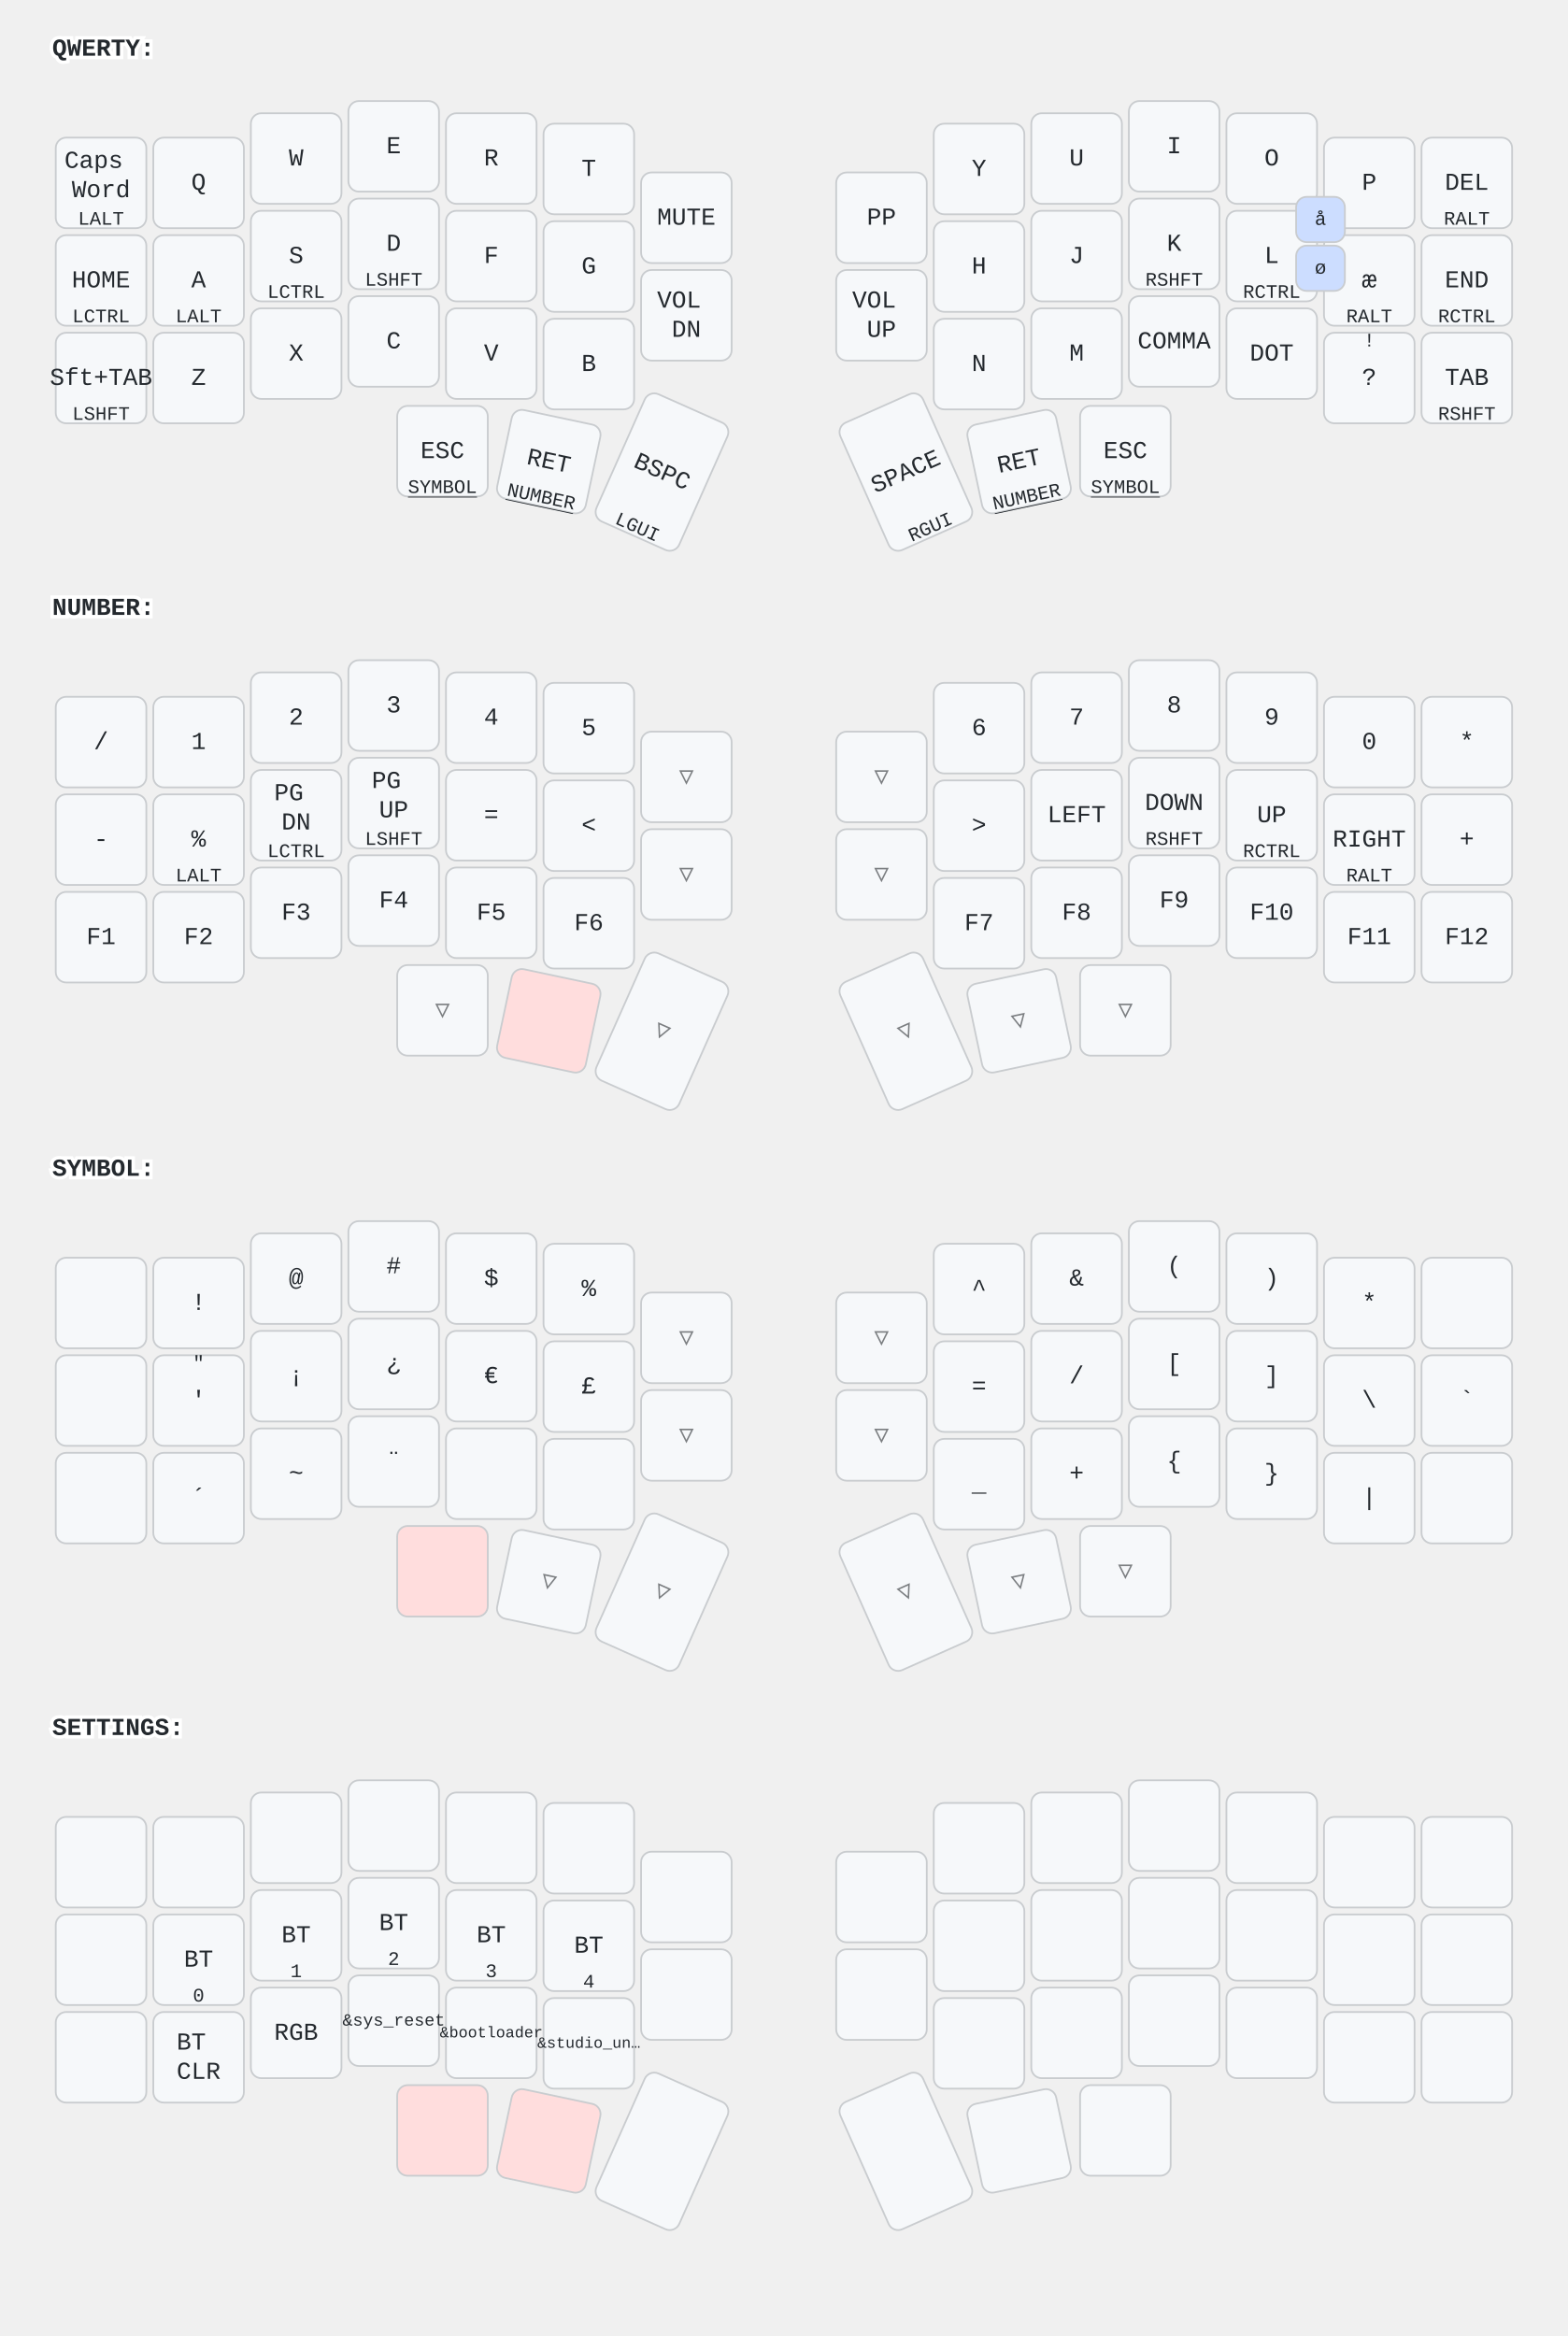
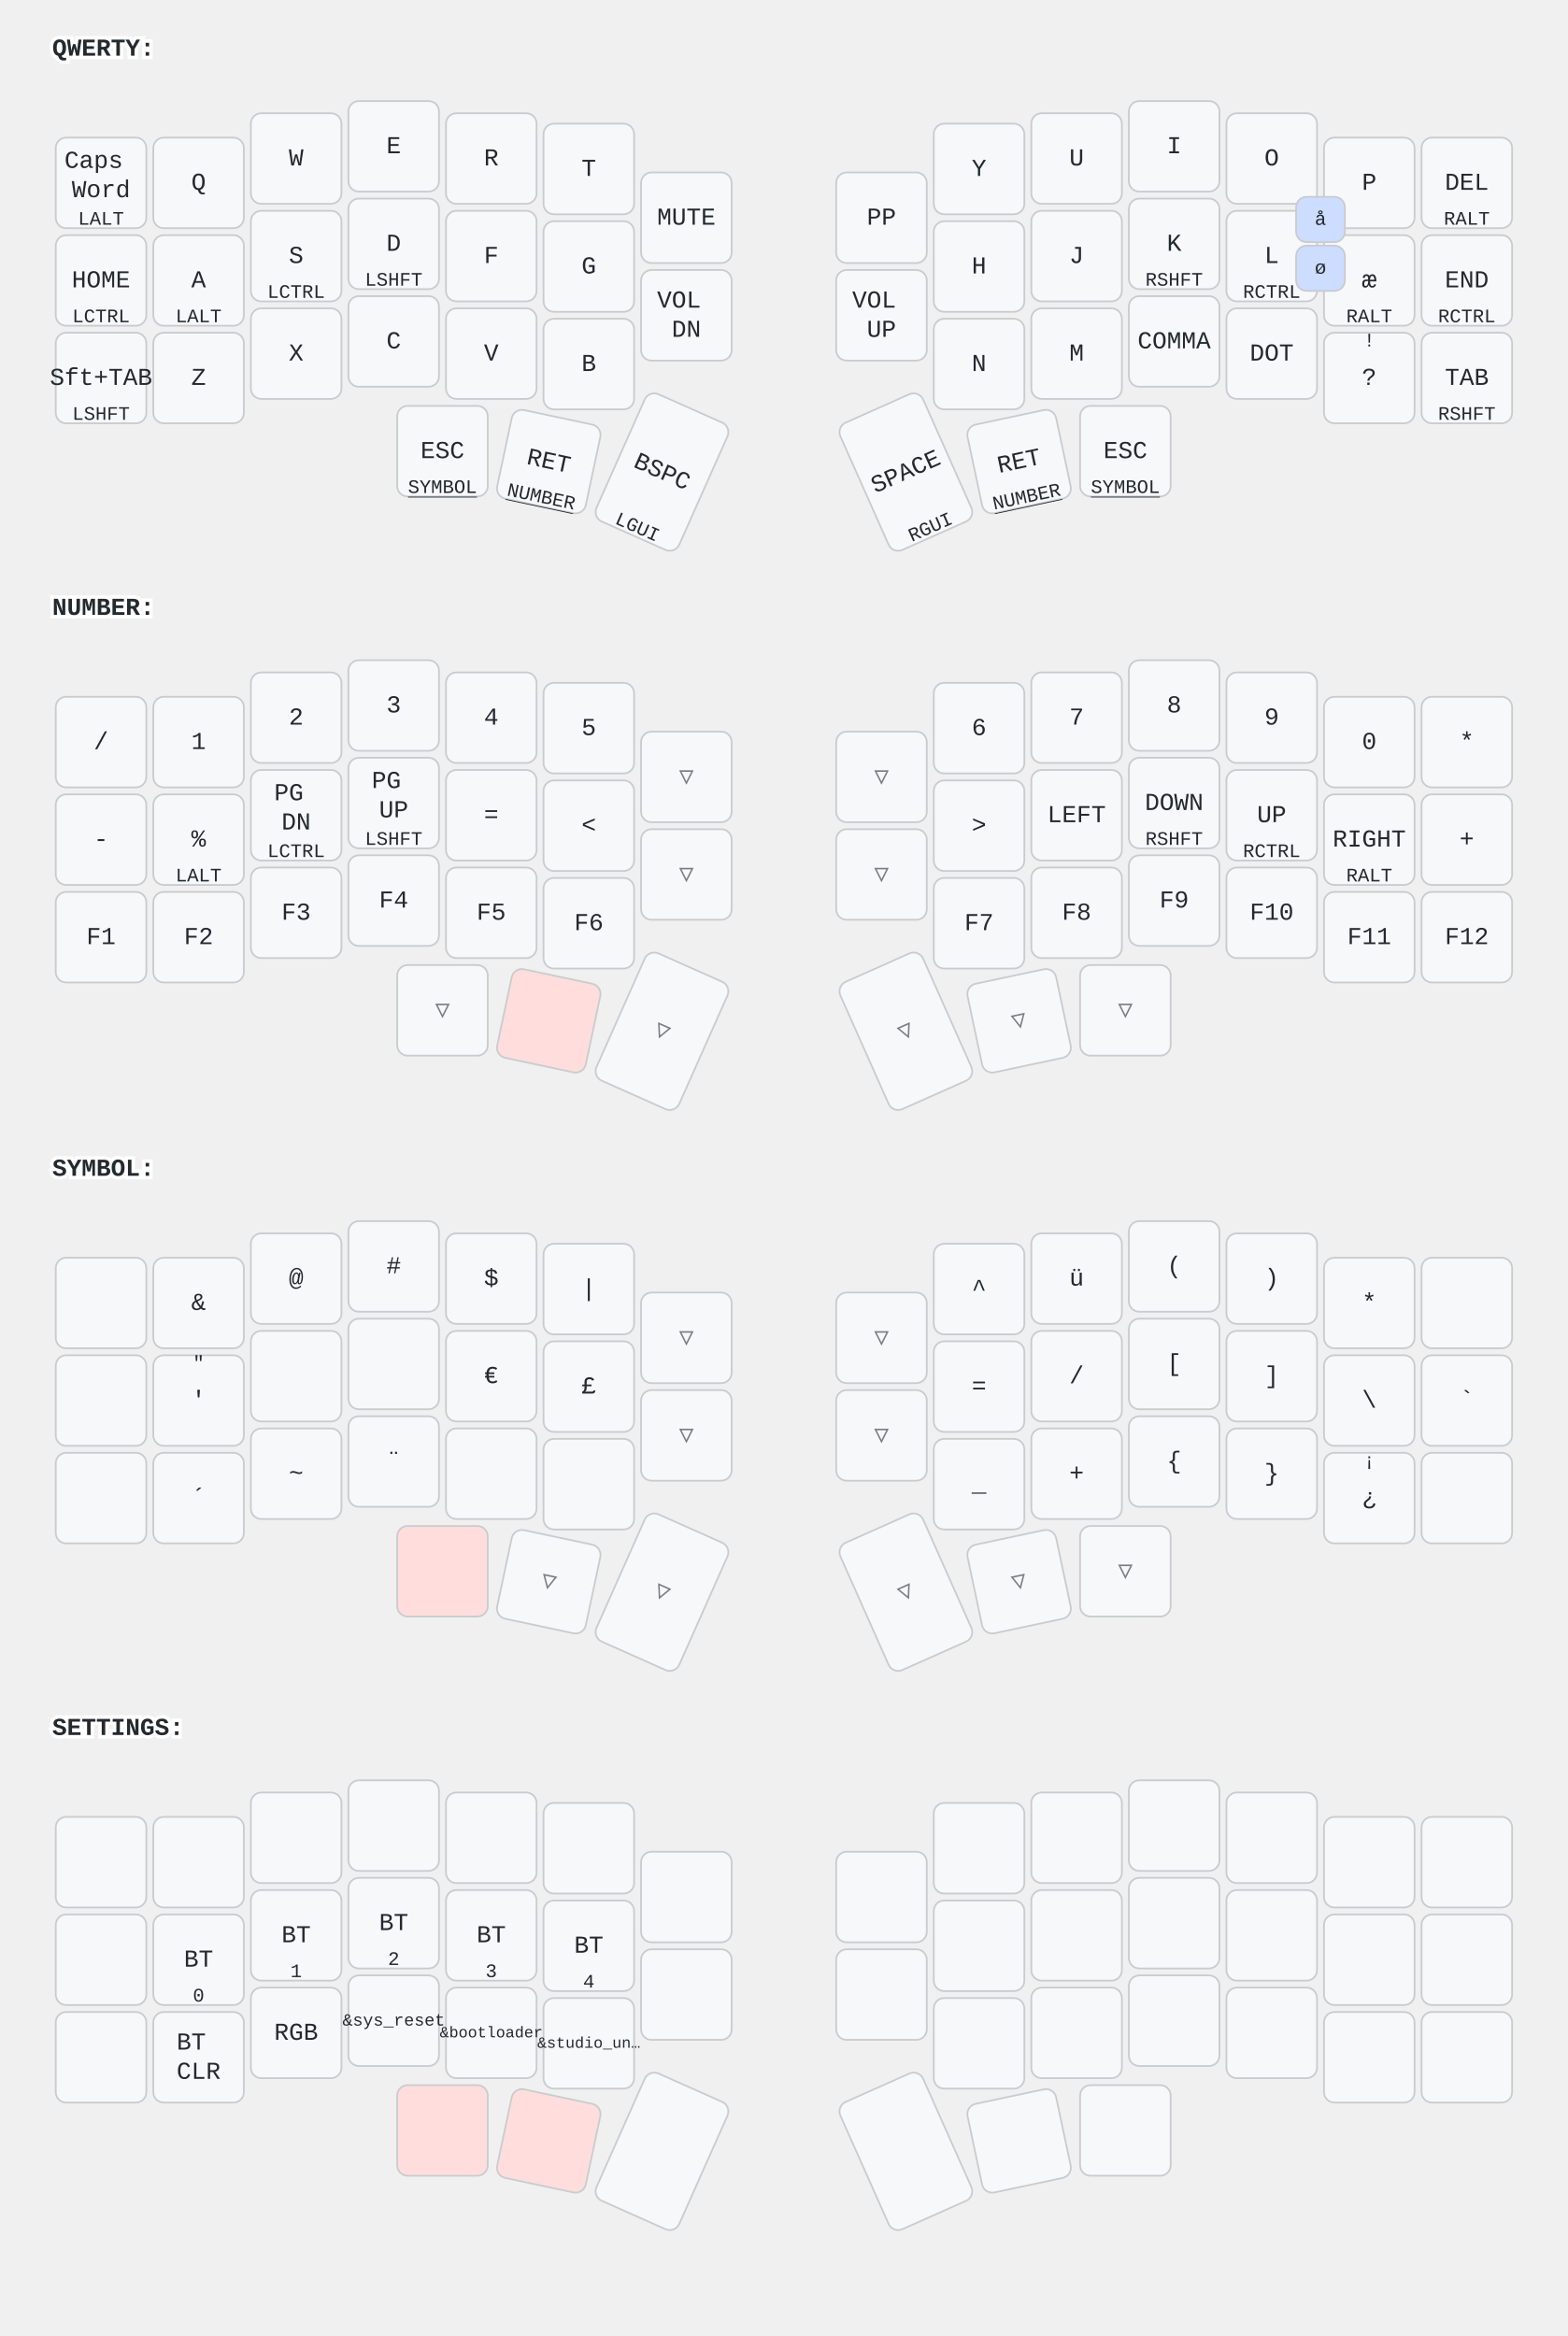
<svg xmlns="http://www.w3.org/2000/svg" width="900" height="1341" viewBox="0 0 900 1341" class="keymap">
  <style>/* inherit to force styles through use tags */
svg path {
    fill: inherit;
}

/* font and background color specifications */
svg.keymap {
    font-family: SFMono-Regular,Consolas,Liberation Mono,Menlo,monospace;
    font-size: 14px;
    font-kerning: normal;
    text-rendering: optimizeLegibility;
    fill: #24292e;
}

/* default key styling */
rect.key {
    fill: #f6f8fa;
}

rect.key, rect.combo {
    stroke: #c9cccf;
    stroke-width: 1;
}

/* default key side styling, only used is draw_key_sides is set */
rect.side {
    filter: brightness(90%);
}

/* color accent for combo boxes */
rect.combo, rect.combo-separate {
    fill: #cdf;
}

/* color accent for held keys */
rect.held, rect.combo.held {
    fill: #fdd;
}

/* color accent for ghost (optional) keys */
rect.ghost, rect.combo.ghost {
    stroke-dasharray: 4, 4;
    stroke-width: 2;
}

text {
    text-anchor: middle;
    dominant-baseline: middle;
}

/* styling for layer labels */
text.label {
    font-weight: bold;
    text-anchor: start;
    stroke: white;
    stroke-width: 4;
    paint-order: stroke;
}

/* styling for optional footer */
text.footer {
    text-anchor: end;
    dominant-baseline: auto;
    stroke: white;
    stroke-width: 4;
    paint-order: stroke;
}

/* styling for combo tap, and key non-tap label text */
text.combo, text.hold, text.shifted, text.left, text.right, text.tl, text.tr, text.bl, text.br {
    font-size: 11px;
}

text.hold, text.bl, text.br {
    text-anchor: middle;
    dominant-baseline: auto;
}

text.shifted, text.tl, text.tr {
    text-anchor: middle;
    dominant-baseline: hanging;
}

text.left, text.tl, text.bl {
    text-anchor: start;
}

text.right, text.tr, text.br {
    text-anchor: end;
}

text.layer-activator {
    text-decoration: underline;
}

/* styling for hold/shifted label text in combo box */
text.combo.hold, text.combo.shifted, text.combo.left, text.combo.right {
    font-size: 8px;
}

/* lighter symbol for transparent keys */
text.trans {
    fill: #7b7e81;
}

/* styling for combo dendrons */
path.combo {
    stroke-width: 1;
    stroke: gray;
    fill: none;
}

/* Start Tabler Icons Cleanup */
/* cannot use height/width with glyphs */
.icon-tabler &gt; path {
    fill: inherit;
    stroke: inherit;
    stroke-width: 2;
}
/* hide tabler's default box */
.icon-tabler &gt; path[stroke="none"][fill="none"] {
    visibility: hidden;
}
/* End Tabler Icons Cleanup */
</style>
  <g transform="translate(30, 0)" class="layer-QWERTY">
    <text x="0" y="28" class="label" id="QWERTY">QWERTY:</text>
    <g transform="translate(0, 56)">
      <g transform="translate(28, 49)" class="key keypos-0">
        <rect rx="6" ry="6" x="-26" y="-26" width="52" height="52" class="key" />
        <text x="0" y="0" class="key tap">
          <tspan x="0" dy="-0.9em">Caps</tspan>
          <tspan x="0" dy="1.2em">Word</tspan>
        </text>
        <text x="0" y="24" class="key hold">LALT</text>
      </g>
      <g transform="translate(84, 49)" class="key keypos-1">
        <rect rx="6" ry="6" x="-26" y="-26" width="52" height="52" class="key" />
        <text x="0" y="0" class="key tap">Q</text>
      </g>
      <g transform="translate(140, 35)" class="key keypos-2">
        <rect rx="6" ry="6" x="-26" y="-26" width="52" height="52" class="key" />
        <text x="0" y="0" class="key tap">W</text>
      </g>
      <g transform="translate(196, 28)" class="key keypos-3">
        <rect rx="6" ry="6" x="-26" y="-26" width="52" height="52" class="key" />
        <text x="0" y="0" class="key tap">E</text>
      </g>
      <g transform="translate(252, 35)" class="key keypos-4">
        <rect rx="6" ry="6" x="-26" y="-26" width="52" height="52" class="key" />
        <text x="0" y="0" class="key tap">R</text>
      </g>
      <g transform="translate(308, 41)" class="key keypos-5">
        <rect rx="6" ry="6" x="-26" y="-26" width="52" height="52" class="key" />
        <text x="0" y="0" class="key tap">T</text>
      </g>
      <g transform="translate(364, 69)" class="key keypos-6">
        <rect rx="6" ry="6" x="-26" y="-26" width="52" height="52" class="key" />
        <text x="0" y="0" class="key tap">MUTE</text>
      </g>
      <g transform="translate(476, 69)" class="key keypos-7">
        <rect rx="6" ry="6" x="-26" y="-26" width="52" height="52" class="key" />
        <text x="0" y="0" class="key tap">PP</text>
      </g>
      <g transform="translate(532, 41)" class="key keypos-8">
        <rect rx="6" ry="6" x="-26" y="-26" width="52" height="52" class="key" />
        <text x="0" y="0" class="key tap">Y</text>
      </g>
      <g transform="translate(588, 35)" class="key keypos-9">
        <rect rx="6" ry="6" x="-26" y="-26" width="52" height="52" class="key" />
        <text x="0" y="0" class="key tap">U</text>
      </g>
      <g transform="translate(644, 28)" class="key keypos-10">
        <rect rx="6" ry="6" x="-26" y="-26" width="52" height="52" class="key" />
        <text x="0" y="0" class="key tap">I</text>
      </g>
      <g transform="translate(700, 35)" class="key keypos-11">
        <rect rx="6" ry="6" x="-26" y="-26" width="52" height="52" class="key" />
        <text x="0" y="0" class="key tap">O</text>
      </g>
      <g transform="translate(756, 49)" class="key keypos-12">
        <rect rx="6" ry="6" x="-26" y="-26" width="52" height="52" class="key" />
        <text x="0" y="0" class="key tap">P</text>
      </g>
      <g transform="translate(812, 49)" class="key keypos-13">
        <rect rx="6" ry="6" x="-26" y="-26" width="52" height="52" class="key" />
        <text x="0" y="0" class="key tap">DEL</text>
        <text x="0" y="24" class="key hold">RALT</text>
      </g>
      <g transform="translate(28, 105)" class="key keypos-14">
        <rect rx="6" ry="6" x="-26" y="-26" width="52" height="52" class="key" />
        <text x="0" y="0" class="key tap">HOME</text>
        <text x="0" y="24" class="key hold">LCTRL</text>
      </g>
      <g transform="translate(84, 105)" class="key keypos-15">
        <rect rx="6" ry="6" x="-26" y="-26" width="52" height="52" class="key" />
        <text x="0" y="0" class="key tap">A</text>
        <text x="0" y="24" class="key hold">LALT</text>
      </g>
      <g transform="translate(140, 91)" class="key keypos-16">
        <rect rx="6" ry="6" x="-26" y="-26" width="52" height="52" class="key" />
        <text x="0" y="0" class="key tap">S</text>
        <text x="0" y="24" class="key hold">LCTRL</text>
      </g>
      <g transform="translate(196, 84)" class="key keypos-17">
        <rect rx="6" ry="6" x="-26" y="-26" width="52" height="52" class="key" />
        <text x="0" y="0" class="key tap">D</text>
        <text x="0" y="24" class="key hold">LSHFT</text>
      </g>
      <g transform="translate(252, 91)" class="key keypos-18">
        <rect rx="6" ry="6" x="-26" y="-26" width="52" height="52" class="key" />
        <text x="0" y="0" class="key tap">F</text>
      </g>
      <g transform="translate(308, 97)" class="key keypos-19">
        <rect rx="6" ry="6" x="-26" y="-26" width="52" height="52" class="key" />
        <text x="0" y="0" class="key tap">G</text>
      </g>
      <g transform="translate(364, 125)" class="key keypos-20">
        <rect rx="6" ry="6" x="-26" y="-26" width="52" height="52" class="key" />
        <text x="0" y="0" class="key tap">
          <tspan x="0" dy="-0.6em">VOL</tspan>
          <tspan x="0" dy="1.2em">DN</tspan>
        </text>
      </g>
      <g transform="translate(476, 125)" class="key keypos-21">
        <rect rx="6" ry="6" x="-26" y="-26" width="52" height="52" class="key" />
        <text x="0" y="0" class="key tap">
          <tspan x="0" dy="-0.6em">VOL</tspan>
          <tspan x="0" dy="1.2em">UP</tspan>
        </text>
      </g>
      <g transform="translate(532, 97)" class="key keypos-22">
        <rect rx="6" ry="6" x="-26" y="-26" width="52" height="52" class="key" />
        <text x="0" y="0" class="key tap">H</text>
      </g>
      <g transform="translate(588, 91)" class="key keypos-23">
        <rect rx="6" ry="6" x="-26" y="-26" width="52" height="52" class="key" />
        <text x="0" y="0" class="key tap">J</text>
      </g>
      <g transform="translate(644, 84)" class="key keypos-24">
        <rect rx="6" ry="6" x="-26" y="-26" width="52" height="52" class="key" />
        <text x="0" y="0" class="key tap">K</text>
        <text x="0" y="24" class="key hold">RSHFT</text>
      </g>
      <g transform="translate(700, 91)" class="key keypos-25">
        <rect rx="6" ry="6" x="-26" y="-26" width="52" height="52" class="key" />
        <text x="0" y="0" class="key tap">L</text>
        <text x="0" y="24" class="key hold">RCTRL</text>
      </g>
      <g transform="translate(756, 105)" class="key keypos-26">
        <rect rx="6" ry="6" x="-26" y="-26" width="52" height="52" class="key" />
        <text x="0" y="0" class="key tap">æ</text>
        <text x="0" y="24" class="key hold">RALT</text>
      </g>
      <g transform="translate(812, 105)" class="key keypos-27">
        <rect rx="6" ry="6" x="-26" y="-26" width="52" height="52" class="key" />
        <text x="0" y="0" class="key tap">END</text>
        <text x="0" y="24" class="key hold">RCTRL</text>
      </g>
      <g transform="translate(28, 161)" class="key keypos-28">
        <rect rx="6" ry="6" x="-26" y="-26" width="52" height="52" class="key" />
        <text x="0" y="0" class="key tap">Sft+TAB</text>
        <text x="0" y="24" class="key hold">LSHFT</text>
      </g>
      <g transform="translate(84, 161)" class="key keypos-29">
        <rect rx="6" ry="6" x="-26" y="-26" width="52" height="52" class="key" />
        <text x="0" y="0" class="key tap">Z</text>
      </g>
      <g transform="translate(140, 147)" class="key keypos-30">
        <rect rx="6" ry="6" x="-26" y="-26" width="52" height="52" class="key" />
        <text x="0" y="0" class="key tap">X</text>
      </g>
      <g transform="translate(196, 140)" class="key keypos-31">
        <rect rx="6" ry="6" x="-26" y="-26" width="52" height="52" class="key" />
        <text x="0" y="0" class="key tap">C</text>
      </g>
      <g transform="translate(252, 147)" class="key keypos-32">
        <rect rx="6" ry="6" x="-26" y="-26" width="52" height="52" class="key" />
        <text x="0" y="0" class="key tap">V</text>
      </g>
      <g transform="translate(308, 153)" class="key keypos-33">
        <rect rx="6" ry="6" x="-26" y="-26" width="52" height="52" class="key" />
        <text x="0" y="0" class="key tap">B</text>
      </g>
      <g transform="translate(532, 153)" class="key keypos-34">
        <rect rx="6" ry="6" x="-26" y="-26" width="52" height="52" class="key" />
        <text x="0" y="0" class="key tap">N</text>
      </g>
      <g transform="translate(588, 147)" class="key keypos-35">
        <rect rx="6" ry="6" x="-26" y="-26" width="52" height="52" class="key" />
        <text x="0" y="0" class="key tap">M</text>
      </g>
      <g transform="translate(644, 140)" class="key keypos-36">
        <rect rx="6" ry="6" x="-26" y="-26" width="52" height="52" class="key" />
        <text x="0" y="0" class="key tap">COMMA</text>
      </g>
      <g transform="translate(700, 147)" class="key keypos-37">
        <rect rx="6" ry="6" x="-26" y="-26" width="52" height="52" class="key" />
        <text x="0" y="0" class="key tap">DOT</text>
      </g>
      <g transform="translate(756, 161)" class="key keypos-38">
        <rect rx="6" ry="6" x="-26" y="-26" width="52" height="52" class="key" />
        <text x="0" y="0" class="key tap">?</text>
        <text x="0" y="-24" class="key shifted">!</text>
      </g>
      <g transform="translate(812, 161)" class="key keypos-39">
        <rect rx="6" ry="6" x="-26" y="-26" width="52" height="52" class="key" />
        <text x="0" y="0" class="key tap">TAB</text>
        <text x="0" y="24" class="key hold">RSHFT</text>
      </g>
      <g transform="translate(224, 203)" class="key keypos-40">
        <rect rx="6" ry="6" x="-26" y="-26" width="52" height="52" class="key" />
        <text x="0" y="0" class="key tap">ESC</text>
        <a href="#SYMBOL">
          <text x="0" y="24" class="key hold layer-activator">SYMBOL</text>
        </a>
      </g>
      <g transform="translate(285, 209) rotate(12.0)" class="key keypos-41">
        <rect rx="6" ry="6" x="-26" y="-26" width="52" height="52" class="key" />
        <text x="0" y="0" class="key tap">RET</text>
        <a href="#NUMBER">
          <text x="0" y="24" class="key hold layer-activator">NUMBER</text>
        </a>
      </g>
      <g transform="translate(350, 215) rotate(24.0)" class="key keypos-42">
        <rect rx="6" ry="6" x="-26" y="-40" width="52" height="80" class="key" />
        <text x="0" y="0" class="key tap">BSPC</text>
        <text x="0" y="38" class="key hold">LGUI</text>
      </g>
      <g transform="translate(490, 215) rotate(-24.0)" class="key keypos-43">
        <rect rx="6" ry="6" x="-26" y="-40" width="52" height="80" class="key" />
        <text x="0" y="0" class="key tap">SPACE</text>
        <text x="0" y="38" class="key hold">RGUI</text>
      </g>
      <g transform="translate(555, 209) rotate(-12.0)" class="key keypos-44">
        <rect rx="6" ry="6" x="-26" y="-26" width="52" height="52" class="key" />
        <text x="0" y="0" class="key tap">RET</text>
        <a href="#NUMBER">
          <text x="0" y="24" class="key hold layer-activator">NUMBER</text>
        </a>
      </g>
      <g transform="translate(616, 203)" class="key keypos-45">
        <rect rx="6" ry="6" x="-26" y="-26" width="52" height="52" class="key" />
        <text x="0" y="0" class="key tap">ESC</text>
        <a href="#SYMBOL">
          <text x="0" y="24" class="key hold layer-activator">SYMBOL</text>
        </a>
      </g>
      <g class="combo combopos-0">
        <rect rx="6" ry="6" x="714" y="57" width="28" height="26" class="combo" />
        <text x="728" y="70" class="combo tap">å</text>
      </g>
      <g class="combo combopos-1">
        <rect rx="6" ry="6" x="714" y="85" width="28" height="26" class="combo" />
        <text x="728" y="98" class="combo tap">ø</text>
      </g>
    </g>
  </g>
  <g transform="translate(30, 321)" class="layer-NUMBER">
    <text x="0" y="28" class="label" id="NUMBER">NUMBER:</text>
    <g transform="translate(0, 56)">
      <g transform="translate(28, 49)" class="key keypos-0">
        <rect rx="6" ry="6" x="-26" y="-26" width="52" height="52" class="key" />
        <text x="0" y="0" class="key tap">/</text>
      </g>
      <g transform="translate(84, 49)" class="key keypos-1">
        <rect rx="6" ry="6" x="-26" y="-26" width="52" height="52" class="key" />
        <text x="0" y="0" class="key tap">1</text>
      </g>
      <g transform="translate(140, 35)" class="key keypos-2">
        <rect rx="6" ry="6" x="-26" y="-26" width="52" height="52" class="key" />
        <text x="0" y="0" class="key tap">2</text>
      </g>
      <g transform="translate(196, 28)" class="key keypos-3">
        <rect rx="6" ry="6" x="-26" y="-26" width="52" height="52" class="key" />
        <text x="0" y="0" class="key tap">3</text>
      </g>
      <g transform="translate(252, 35)" class="key keypos-4">
        <rect rx="6" ry="6" x="-26" y="-26" width="52" height="52" class="key" />
        <text x="0" y="0" class="key tap">4</text>
      </g>
      <g transform="translate(308, 41)" class="key keypos-5">
        <rect rx="6" ry="6" x="-26" y="-26" width="52" height="52" class="key" />
        <text x="0" y="0" class="key tap">5</text>
      </g>
      <g transform="translate(364, 69)" class="key trans keypos-6">
        <rect rx="6" ry="6" x="-26" y="-26" width="52" height="52" class="key trans" />
        <text x="0" y="0" class="key trans tap">▽</text>
      </g>
      <g transform="translate(476, 69)" class="key trans keypos-7">
        <rect rx="6" ry="6" x="-26" y="-26" width="52" height="52" class="key trans" />
        <text x="0" y="0" class="key trans tap">▽</text>
      </g>
      <g transform="translate(532, 41)" class="key keypos-8">
        <rect rx="6" ry="6" x="-26" y="-26" width="52" height="52" class="key" />
        <text x="0" y="0" class="key tap">6</text>
      </g>
      <g transform="translate(588, 35)" class="key keypos-9">
        <rect rx="6" ry="6" x="-26" y="-26" width="52" height="52" class="key" />
        <text x="0" y="0" class="key tap">7</text>
      </g>
      <g transform="translate(644, 28)" class="key keypos-10">
        <rect rx="6" ry="6" x="-26" y="-26" width="52" height="52" class="key" />
        <text x="0" y="0" class="key tap">8</text>
      </g>
      <g transform="translate(700, 35)" class="key keypos-11">
        <rect rx="6" ry="6" x="-26" y="-26" width="52" height="52" class="key" />
        <text x="0" y="0" class="key tap">9</text>
      </g>
      <g transform="translate(756, 49)" class="key keypos-12">
        <rect rx="6" ry="6" x="-26" y="-26" width="52" height="52" class="key" />
        <text x="0" y="0" class="key tap">0</text>
      </g>
      <g transform="translate(812, 49)" class="key keypos-13">
        <rect rx="6" ry="6" x="-26" y="-26" width="52" height="52" class="key" />
        <text x="0" y="0" class="key tap">*</text>
      </g>
      <g transform="translate(28, 105)" class="key keypos-14">
        <rect rx="6" ry="6" x="-26" y="-26" width="52" height="52" class="key" />
        <text x="0" y="0" class="key tap">-</text>
      </g>
      <g transform="translate(84, 105)" class="key keypos-15">
        <rect rx="6" ry="6" x="-26" y="-26" width="52" height="52" class="key" />
        <text x="0" y="0" class="key tap">%</text>
        <text x="0" y="24" class="key hold">LALT</text>
      </g>
      <g transform="translate(140, 91)" class="key keypos-16">
        <rect rx="6" ry="6" x="-26" y="-26" width="52" height="52" class="key" />
        <text x="0" y="0" class="key tap">
          <tspan x="0" dy="-0.9em">PG</tspan>
          <tspan x="0" dy="1.2em">DN</tspan>
        </text>
        <text x="0" y="24" class="key hold">LCTRL</text>
      </g>
      <g transform="translate(196, 84)" class="key keypos-17">
        <rect rx="6" ry="6" x="-26" y="-26" width="52" height="52" class="key" />
        <text x="0" y="0" class="key tap">
          <tspan x="0" dy="-0.9em">PG</tspan>
          <tspan x="0" dy="1.2em">UP</tspan>
        </text>
        <text x="0" y="24" class="key hold">LSHFT</text>
      </g>
      <g transform="translate(252, 91)" class="key keypos-18">
        <rect rx="6" ry="6" x="-26" y="-26" width="52" height="52" class="key" />
        <text x="0" y="0" class="key tap">=</text>
      </g>
      <g transform="translate(308, 97)" class="key keypos-19">
        <rect rx="6" ry="6" x="-26" y="-26" width="52" height="52" class="key" />
        <text x="0" y="0" class="key tap">&lt;</text>
      </g>
      <g transform="translate(364, 125)" class="key trans keypos-20">
        <rect rx="6" ry="6" x="-26" y="-26" width="52" height="52" class="key trans" />
        <text x="0" y="0" class="key trans tap">▽</text>
      </g>
      <g transform="translate(476, 125)" class="key trans keypos-21">
        <rect rx="6" ry="6" x="-26" y="-26" width="52" height="52" class="key trans" />
        <text x="0" y="0" class="key trans tap">▽</text>
      </g>
      <g transform="translate(532, 97)" class="key keypos-22">
        <rect rx="6" ry="6" x="-26" y="-26" width="52" height="52" class="key" />
        <text x="0" y="0" class="key tap">&gt;</text>
      </g>
      <g transform="translate(588, 91)" class="key keypos-23">
        <rect rx="6" ry="6" x="-26" y="-26" width="52" height="52" class="key" />
        <text x="0" y="0" class="key tap">LEFT</text>
      </g>
      <g transform="translate(644, 84)" class="key keypos-24">
        <rect rx="6" ry="6" x="-26" y="-26" width="52" height="52" class="key" />
        <text x="0" y="0" class="key tap">DOWN</text>
        <text x="0" y="24" class="key hold">RSHFT</text>
      </g>
      <g transform="translate(700, 91)" class="key keypos-25">
        <rect rx="6" ry="6" x="-26" y="-26" width="52" height="52" class="key" />
        <text x="0" y="0" class="key tap">UP</text>
        <text x="0" y="24" class="key hold">RCTRL</text>
      </g>
      <g transform="translate(756, 105)" class="key keypos-26">
        <rect rx="6" ry="6" x="-26" y="-26" width="52" height="52" class="key" />
        <text x="0" y="0" class="key tap">RIGHT</text>
        <text x="0" y="24" class="key hold">RALT</text>
      </g>
      <g transform="translate(812, 105)" class="key keypos-27">
        <rect rx="6" ry="6" x="-26" y="-26" width="52" height="52" class="key" />
        <text x="0" y="0" class="key tap">+</text>
      </g>
      <g transform="translate(28, 161)" class="key keypos-28">
        <rect rx="6" ry="6" x="-26" y="-26" width="52" height="52" class="key" />
        <text x="0" y="0" class="key tap">F1</text>
      </g>
      <g transform="translate(84, 161)" class="key keypos-29">
        <rect rx="6" ry="6" x="-26" y="-26" width="52" height="52" class="key" />
        <text x="0" y="0" class="key tap">F2</text>
      </g>
      <g transform="translate(140, 147)" class="key keypos-30">
        <rect rx="6" ry="6" x="-26" y="-26" width="52" height="52" class="key" />
        <text x="0" y="0" class="key tap">F3</text>
      </g>
      <g transform="translate(196, 140)" class="key keypos-31">
        <rect rx="6" ry="6" x="-26" y="-26" width="52" height="52" class="key" />
        <text x="0" y="0" class="key tap">F4</text>
      </g>
      <g transform="translate(252, 147)" class="key keypos-32">
        <rect rx="6" ry="6" x="-26" y="-26" width="52" height="52" class="key" />
        <text x="0" y="0" class="key tap">F5</text>
      </g>
      <g transform="translate(308, 153)" class="key keypos-33">
        <rect rx="6" ry="6" x="-26" y="-26" width="52" height="52" class="key" />
        <text x="0" y="0" class="key tap">F6</text>
      </g>
      <g transform="translate(532, 153)" class="key keypos-34">
        <rect rx="6" ry="6" x="-26" y="-26" width="52" height="52" class="key" />
        <text x="0" y="0" class="key tap">F7</text>
      </g>
      <g transform="translate(588, 147)" class="key keypos-35">
        <rect rx="6" ry="6" x="-26" y="-26" width="52" height="52" class="key" />
        <text x="0" y="0" class="key tap">F8</text>
      </g>
      <g transform="translate(644, 140)" class="key keypos-36">
        <rect rx="6" ry="6" x="-26" y="-26" width="52" height="52" class="key" />
        <text x="0" y="0" class="key tap">F9</text>
      </g>
      <g transform="translate(700, 147)" class="key keypos-37">
        <rect rx="6" ry="6" x="-26" y="-26" width="52" height="52" class="key" />
        <text x="0" y="0" class="key tap">F10</text>
      </g>
      <g transform="translate(756, 161)" class="key keypos-38">
        <rect rx="6" ry="6" x="-26" y="-26" width="52" height="52" class="key" />
        <text x="0" y="0" class="key tap">F11</text>
      </g>
      <g transform="translate(812, 161)" class="key keypos-39">
        <rect rx="6" ry="6" x="-26" y="-26" width="52" height="52" class="key" />
        <text x="0" y="0" class="key tap">F12</text>
      </g>
      <g transform="translate(224, 203)" class="key trans keypos-40">
        <rect rx="6" ry="6" x="-26" y="-26" width="52" height="52" class="key trans" />
        <text x="0" y="0" class="key trans tap">▽</text>
      </g>
      <g transform="translate(285, 209) rotate(12.0)" class="key held keypos-41">
        <rect rx="6" ry="6" x="-26" y="-26" width="52" height="52" class="key held" />
      </g>
      <g transform="translate(350, 215) rotate(24.0)" class="key trans keypos-42">
        <rect rx="6" ry="6" x="-26" y="-40" width="52" height="80" class="key trans" />
        <text x="0" y="0" class="key trans tap">▽</text>
      </g>
      <g transform="translate(490, 215) rotate(-24.0)" class="key trans keypos-43">
        <rect rx="6" ry="6" x="-26" y="-40" width="52" height="80" class="key trans" />
        <text x="0" y="0" class="key trans tap">▽</text>
      </g>
      <g transform="translate(555, 209) rotate(-12.0)" class="key trans keypos-44">
        <rect rx="6" ry="6" x="-26" y="-26" width="52" height="52" class="key trans" />
        <text x="0" y="0" class="key trans tap">▽</text>
      </g>
      <g transform="translate(616, 203)" class="key trans keypos-45">
        <rect rx="6" ry="6" x="-26" y="-26" width="52" height="52" class="key trans" />
        <text x="0" y="0" class="key trans tap">▽</text>
      </g>
    </g>
  </g>
  <g transform="translate(30, 643)" class="layer-SYMBOL">
    <text x="0" y="28" class="label" id="SYMBOL">SYMBOL:</text>
    <g transform="translate(0, 56)">
      <g transform="translate(28, 49)" class="key keypos-0">
        <rect rx="6" ry="6" x="-26" y="-26" width="52" height="52" class="key" />
      </g>
      <g transform="translate(84, 49)" class="key keypos-1">
        <rect rx="6" ry="6" x="-26" y="-26" width="52" height="52" class="key" />
-         <text x="0" y="0" class="key tap">!</text>
+         <text x="0" y="0" class="key tap">&amp;</text>
      </g>
      <g transform="translate(140, 35)" class="key keypos-2">
        <rect rx="6" ry="6" x="-26" y="-26" width="52" height="52" class="key" />
        <text x="0" y="0" class="key tap">@</text>
      </g>
      <g transform="translate(196, 28)" class="key keypos-3">
        <rect rx="6" ry="6" x="-26" y="-26" width="52" height="52" class="key" />
        <text x="0" y="0" class="key tap">#</text>
      </g>
      <g transform="translate(252, 35)" class="key keypos-4">
        <rect rx="6" ry="6" x="-26" y="-26" width="52" height="52" class="key" />
        <text x="0" y="0" class="key tap">$</text>
      </g>
      <g transform="translate(308, 41)" class="key keypos-5">
        <rect rx="6" ry="6" x="-26" y="-26" width="52" height="52" class="key" />
-         <text x="0" y="0" class="key tap">%</text>
+         <text x="0" y="0" class="key tap">|</text>
      </g>
      <g transform="translate(364, 69)" class="key trans keypos-6">
        <rect rx="6" ry="6" x="-26" y="-26" width="52" height="52" class="key trans" />
        <text x="0" y="0" class="key trans tap">▽</text>
      </g>
      <g transform="translate(476, 69)" class="key trans keypos-7">
        <rect rx="6" ry="6" x="-26" y="-26" width="52" height="52" class="key trans" />
        <text x="0" y="0" class="key trans tap">▽</text>
      </g>
      <g transform="translate(532, 41)" class="key keypos-8">
        <rect rx="6" ry="6" x="-26" y="-26" width="52" height="52" class="key" />
        <text x="0" y="0" class="key tap">^</text>
      </g>
      <g transform="translate(588, 35)" class="key keypos-9">
        <rect rx="6" ry="6" x="-26" y="-26" width="52" height="52" class="key" />
-         <text x="0" y="0" class="key tap">&amp;</text>
+         <text x="0" y="0" class="key tap">ü</text>
      </g>
      <g transform="translate(644, 28)" class="key keypos-10">
        <rect rx="6" ry="6" x="-26" y="-26" width="52" height="52" class="key" />
        <text x="0" y="0" class="key tap">(</text>
      </g>
      <g transform="translate(700, 35)" class="key keypos-11">
        <rect rx="6" ry="6" x="-26" y="-26" width="52" height="52" class="key" />
        <text x="0" y="0" class="key tap">)</text>
      </g>
      <g transform="translate(756, 49)" class="key keypos-12">
        <rect rx="6" ry="6" x="-26" y="-26" width="52" height="52" class="key" />
        <text x="0" y="0" class="key tap">*</text>
      </g>
      <g transform="translate(812, 49)" class="key keypos-13">
        <rect rx="6" ry="6" x="-26" y="-26" width="52" height="52" class="key" />
      </g>
      <g transform="translate(28, 105)" class="key keypos-14">
        <rect rx="6" ry="6" x="-26" y="-26" width="52" height="52" class="key" />
      </g>
      <g transform="translate(84, 105)" class="key keypos-15">
        <rect rx="6" ry="6" x="-26" y="-26" width="52" height="52" class="key" />
        <text x="0" y="0" class="key tap">'</text>
        <text x="0" y="-24" class="key shifted">"</text>
      </g>
      <g transform="translate(140, 91)" class="key keypos-16">
        <rect rx="6" ry="6" x="-26" y="-26" width="52" height="52" class="key" />
-         <text x="0" y="0" class="key tap">¡</text>
      </g>
      <g transform="translate(196, 84)" class="key keypos-17">
        <rect rx="6" ry="6" x="-26" y="-26" width="52" height="52" class="key" />
+       </g>
+       <g transform="translate(252, 91)" class="key keypos-18">
+         <rect rx="6" ry="6" x="-26" y="-26" width="52" height="52" class="key" />
+         <text x="0" y="0" class="key tap">€</text>
+       </g>
+       <g transform="translate(308, 97)" class="key keypos-19">
+         <rect rx="6" ry="6" x="-26" y="-26" width="52" height="52" class="key" />
+         <text x="0" y="0" class="key tap">£</text>
+       </g>
+       <g transform="translate(364, 125)" class="key trans keypos-20">
+         <rect rx="6" ry="6" x="-26" y="-26" width="52" height="52" class="key trans" />
+         <text x="0" y="0" class="key trans tap">▽</text>
+       </g>
+       <g transform="translate(476, 125)" class="key trans keypos-21">
+         <rect rx="6" ry="6" x="-26" y="-26" width="52" height="52" class="key trans" />
+         <text x="0" y="0" class="key trans tap">▽</text>
+       </g>
+       <g transform="translate(532, 97)" class="key keypos-22">
+         <rect rx="6" ry="6" x="-26" y="-26" width="52" height="52" class="key" />
+         <text x="0" y="0" class="key tap">=</text>
+       </g>
+       <g transform="translate(588, 91)" class="key keypos-23">
+         <rect rx="6" ry="6" x="-26" y="-26" width="52" height="52" class="key" />
+         <text x="0" y="0" class="key tap">/</text>
+       </g>
+       <g transform="translate(644, 84)" class="key keypos-24">
+         <rect rx="6" ry="6" x="-26" y="-26" width="52" height="52" class="key" />
+         <text x="0" y="0" class="key tap">[</text>
+       </g>
+       <g transform="translate(700, 91)" class="key keypos-25">
+         <rect rx="6" ry="6" x="-26" y="-26" width="52" height="52" class="key" />
+         <text x="0" y="0" class="key tap">]</text>
+       </g>
+       <g transform="translate(756, 105)" class="key keypos-26">
+         <rect rx="6" ry="6" x="-26" y="-26" width="52" height="52" class="key" />
+         <text x="0" y="0" class="key tap">\</text>
+       </g>
+       <g transform="translate(812, 105)" class="key keypos-27">
+         <rect rx="6" ry="6" x="-26" y="-26" width="52" height="52" class="key" />
+         <text x="0" y="0" class="key tap">`</text>
+       </g>
+       <g transform="translate(28, 161)" class="key keypos-28">
+         <rect rx="6" ry="6" x="-26" y="-26" width="52" height="52" class="key" />
+       </g>
+       <g transform="translate(84, 161)" class="key keypos-29">
+         <rect rx="6" ry="6" x="-26" y="-26" width="52" height="52" class="key" />
+         <text x="0" y="0" class="key tap">´</text>
+       </g>
+       <g transform="translate(140, 147)" class="key keypos-30">
+         <rect rx="6" ry="6" x="-26" y="-26" width="52" height="52" class="key" />
+         <text x="0" y="0" class="key tap">~</text>
+       </g>
+       <g transform="translate(196, 140)" class="key keypos-31">
+         <rect rx="6" ry="6" x="-26" y="-26" width="52" height="52" class="key" />
+         <text x="0" y="0" class="key tap">¨</text>
+       </g>
+       <g transform="translate(252, 147)" class="key keypos-32">
+         <rect rx="6" ry="6" x="-26" y="-26" width="52" height="52" class="key" />
+       </g>
+       <g transform="translate(308, 153)" class="key keypos-33">
+         <rect rx="6" ry="6" x="-26" y="-26" width="52" height="52" class="key" />
+       </g>
+       <g transform="translate(532, 153)" class="key keypos-34">
+         <rect rx="6" ry="6" x="-26" y="-26" width="52" height="52" class="key" />
+         <text x="0" y="0" class="key tap">_</text>
+       </g>
+       <g transform="translate(588, 147)" class="key keypos-35">
+         <rect rx="6" ry="6" x="-26" y="-26" width="52" height="52" class="key" />
+         <text x="0" y="0" class="key tap">+</text>
+       </g>
+       <g transform="translate(644, 140)" class="key keypos-36">
+         <rect rx="6" ry="6" x="-26" y="-26" width="52" height="52" class="key" />
+         <text x="0" y="0" class="key tap">{</text>
+       </g>
+       <g transform="translate(700, 147)" class="key keypos-37">
+         <rect rx="6" ry="6" x="-26" y="-26" width="52" height="52" class="key" />
+         <text x="0" y="0" class="key tap">}</text>
+       </g>
+       <g transform="translate(756, 161)" class="key keypos-38">
+         <rect rx="6" ry="6" x="-26" y="-26" width="52" height="52" class="key" />
        <text x="0" y="0" class="key tap">¿</text>
-       </g>
-       <g transform="translate(252, 91)" class="key keypos-18">
-         <rect rx="6" ry="6" x="-26" y="-26" width="52" height="52" class="key" />
-         <text x="0" y="0" class="key tap">€</text>
-       </g>
-       <g transform="translate(308, 97)" class="key keypos-19">
-         <rect rx="6" ry="6" x="-26" y="-26" width="52" height="52" class="key" />
-         <text x="0" y="0" class="key tap">£</text>
-       </g>
-       <g transform="translate(364, 125)" class="key trans keypos-20">
-         <rect rx="6" ry="6" x="-26" y="-26" width="52" height="52" class="key trans" />
-         <text x="0" y="0" class="key trans tap">▽</text>
-       </g>
-       <g transform="translate(476, 125)" class="key trans keypos-21">
-         <rect rx="6" ry="6" x="-26" y="-26" width="52" height="52" class="key trans" />
-         <text x="0" y="0" class="key trans tap">▽</text>
-       </g>
-       <g transform="translate(532, 97)" class="key keypos-22">
-         <rect rx="6" ry="6" x="-26" y="-26" width="52" height="52" class="key" />
-         <text x="0" y="0" class="key tap">=</text>
-       </g>
-       <g transform="translate(588, 91)" class="key keypos-23">
-         <rect rx="6" ry="6" x="-26" y="-26" width="52" height="52" class="key" />
-         <text x="0" y="0" class="key tap">/</text>
-       </g>
-       <g transform="translate(644, 84)" class="key keypos-24">
-         <rect rx="6" ry="6" x="-26" y="-26" width="52" height="52" class="key" />
-         <text x="0" y="0" class="key tap">[</text>
-       </g>
-       <g transform="translate(700, 91)" class="key keypos-25">
-         <rect rx="6" ry="6" x="-26" y="-26" width="52" height="52" class="key" />
-         <text x="0" y="0" class="key tap">]</text>
-       </g>
-       <g transform="translate(756, 105)" class="key keypos-26">
-         <rect rx="6" ry="6" x="-26" y="-26" width="52" height="52" class="key" />
-         <text x="0" y="0" class="key tap">\</text>
-       </g>
-       <g transform="translate(812, 105)" class="key keypos-27">
-         <rect rx="6" ry="6" x="-26" y="-26" width="52" height="52" class="key" />
-         <text x="0" y="0" class="key tap">`</text>
-       </g>
-       <g transform="translate(28, 161)" class="key keypos-28">
-         <rect rx="6" ry="6" x="-26" y="-26" width="52" height="52" class="key" />
-       </g>
-       <g transform="translate(84, 161)" class="key keypos-29">
-         <rect rx="6" ry="6" x="-26" y="-26" width="52" height="52" class="key" />
-         <text x="0" y="0" class="key tap">´</text>
-       </g>
-       <g transform="translate(140, 147)" class="key keypos-30">
-         <rect rx="6" ry="6" x="-26" y="-26" width="52" height="52" class="key" />
-         <text x="0" y="0" class="key tap">~</text>
-       </g>
-       <g transform="translate(196, 140)" class="key keypos-31">
-         <rect rx="6" ry="6" x="-26" y="-26" width="52" height="52" class="key" />
-         <text x="0" y="0" class="key tap">¨</text>
-       </g>
-       <g transform="translate(252, 147)" class="key keypos-32">
-         <rect rx="6" ry="6" x="-26" y="-26" width="52" height="52" class="key" />
-       </g>
-       <g transform="translate(308, 153)" class="key keypos-33">
-         <rect rx="6" ry="6" x="-26" y="-26" width="52" height="52" class="key" />
-       </g>
-       <g transform="translate(532, 153)" class="key keypos-34">
-         <rect rx="6" ry="6" x="-26" y="-26" width="52" height="52" class="key" />
-         <text x="0" y="0" class="key tap">_</text>
-       </g>
-       <g transform="translate(588, 147)" class="key keypos-35">
-         <rect rx="6" ry="6" x="-26" y="-26" width="52" height="52" class="key" />
-         <text x="0" y="0" class="key tap">+</text>
-       </g>
-       <g transform="translate(644, 140)" class="key keypos-36">
-         <rect rx="6" ry="6" x="-26" y="-26" width="52" height="52" class="key" />
-         <text x="0" y="0" class="key tap">{</text>
-       </g>
-       <g transform="translate(700, 147)" class="key keypos-37">
-         <rect rx="6" ry="6" x="-26" y="-26" width="52" height="52" class="key" />
-         <text x="0" y="0" class="key tap">}</text>
-       </g>
-       <g transform="translate(756, 161)" class="key keypos-38">
-         <rect rx="6" ry="6" x="-26" y="-26" width="52" height="52" class="key" />
-         <text x="0" y="0" class="key tap">|</text>
+         <text x="0" y="-24" class="key shifted">¡</text>
      </g>
      <g transform="translate(812, 161)" class="key keypos-39">
        <rect rx="6" ry="6" x="-26" y="-26" width="52" height="52" class="key" />
      </g>
      <g transform="translate(224, 203)" class="key held keypos-40">
        <rect rx="6" ry="6" x="-26" y="-26" width="52" height="52" class="key held" />
      </g>
      <g transform="translate(285, 209) rotate(12.0)" class="key trans keypos-41">
        <rect rx="6" ry="6" x="-26" y="-26" width="52" height="52" class="key trans" />
        <text x="0" y="0" class="key trans tap">▽</text>
      </g>
      <g transform="translate(350, 215) rotate(24.0)" class="key trans keypos-42">
        <rect rx="6" ry="6" x="-26" y="-40" width="52" height="80" class="key trans" />
        <text x="0" y="0" class="key trans tap">▽</text>
      </g>
      <g transform="translate(490, 215) rotate(-24.0)" class="key trans keypos-43">
        <rect rx="6" ry="6" x="-26" y="-40" width="52" height="80" class="key trans" />
        <text x="0" y="0" class="key trans tap">▽</text>
      </g>
      <g transform="translate(555, 209) rotate(-12.0)" class="key trans keypos-44">
        <rect rx="6" ry="6" x="-26" y="-26" width="52" height="52" class="key trans" />
        <text x="0" y="0" class="key trans tap">▽</text>
      </g>
      <g transform="translate(616, 203)" class="key trans keypos-45">
        <rect rx="6" ry="6" x="-26" y="-26" width="52" height="52" class="key trans" />
        <text x="0" y="0" class="key trans tap">▽</text>
      </g>
    </g>
  </g>
  <g transform="translate(30, 964)" class="layer-SETTINGS">
    <text x="0" y="28" class="label" id="SETTINGS">SETTINGS:</text>
    <g transform="translate(0, 56)">
      <g transform="translate(28, 49)" class="key keypos-0">
        <rect rx="6" ry="6" x="-26" y="-26" width="52" height="52" class="key" />
      </g>
      <g transform="translate(84, 49)" class="key keypos-1">
        <rect rx="6" ry="6" x="-26" y="-26" width="52" height="52" class="key" />
      </g>
      <g transform="translate(140, 35)" class="key keypos-2">
        <rect rx="6" ry="6" x="-26" y="-26" width="52" height="52" class="key" />
      </g>
      <g transform="translate(196, 28)" class="key keypos-3">
        <rect rx="6" ry="6" x="-26" y="-26" width="52" height="52" class="key" />
      </g>
      <g transform="translate(252, 35)" class="key keypos-4">
        <rect rx="6" ry="6" x="-26" y="-26" width="52" height="52" class="key" />
      </g>
      <g transform="translate(308, 41)" class="key keypos-5">
        <rect rx="6" ry="6" x="-26" y="-26" width="52" height="52" class="key" />
      </g>
      <g transform="translate(364, 69)" class="key keypos-6">
        <rect rx="6" ry="6" x="-26" y="-26" width="52" height="52" class="key" />
      </g>
      <g transform="translate(476, 69)" class="key keypos-7">
        <rect rx="6" ry="6" x="-26" y="-26" width="52" height="52" class="key" />
      </g>
      <g transform="translate(532, 41)" class="key keypos-8">
        <rect rx="6" ry="6" x="-26" y="-26" width="52" height="52" class="key" />
      </g>
      <g transform="translate(588, 35)" class="key keypos-9">
        <rect rx="6" ry="6" x="-26" y="-26" width="52" height="52" class="key" />
      </g>
      <g transform="translate(644, 28)" class="key keypos-10">
        <rect rx="6" ry="6" x="-26" y="-26" width="52" height="52" class="key" />
      </g>
      <g transform="translate(700, 35)" class="key keypos-11">
        <rect rx="6" ry="6" x="-26" y="-26" width="52" height="52" class="key" />
      </g>
      <g transform="translate(756, 49)" class="key keypos-12">
        <rect rx="6" ry="6" x="-26" y="-26" width="52" height="52" class="key" />
      </g>
      <g transform="translate(812, 49)" class="key keypos-13">
        <rect rx="6" ry="6" x="-26" y="-26" width="52" height="52" class="key" />
      </g>
      <g transform="translate(28, 105)" class="key keypos-14">
        <rect rx="6" ry="6" x="-26" y="-26" width="52" height="52" class="key" />
      </g>
      <g transform="translate(84, 105)" class="key keypos-15">
        <rect rx="6" ry="6" x="-26" y="-26" width="52" height="52" class="key" />
        <text x="0" y="0" class="key tap">BT</text>
        <text x="0" y="24" class="key hold">0</text>
      </g>
      <g transform="translate(140, 91)" class="key keypos-16">
        <rect rx="6" ry="6" x="-26" y="-26" width="52" height="52" class="key" />
        <text x="0" y="0" class="key tap">BT</text>
        <text x="0" y="24" class="key hold">1</text>
      </g>
      <g transform="translate(196, 84)" class="key keypos-17">
        <rect rx="6" ry="6" x="-26" y="-26" width="52" height="52" class="key" />
        <text x="0" y="0" class="key tap">BT</text>
        <text x="0" y="24" class="key hold">2</text>
      </g>
      <g transform="translate(252, 91)" class="key keypos-18">
        <rect rx="6" ry="6" x="-26" y="-26" width="52" height="52" class="key" />
        <text x="0" y="0" class="key tap">BT</text>
        <text x="0" y="24" class="key hold">3</text>
      </g>
      <g transform="translate(308, 97)" class="key keypos-19">
        <rect rx="6" ry="6" x="-26" y="-26" width="52" height="52" class="key" />
        <text x="0" y="0" class="key tap">BT</text>
        <text x="0" y="24" class="key hold">4</text>
      </g>
      <g transform="translate(364, 125)" class="key keypos-20">
        <rect rx="6" ry="6" x="-26" y="-26" width="52" height="52" class="key" />
      </g>
      <g transform="translate(476, 125)" class="key keypos-21">
        <rect rx="6" ry="6" x="-26" y="-26" width="52" height="52" class="key" />
      </g>
      <g transform="translate(532, 97)" class="key keypos-22">
        <rect rx="6" ry="6" x="-26" y="-26" width="52" height="52" class="key" />
      </g>
      <g transform="translate(588, 91)" class="key keypos-23">
        <rect rx="6" ry="6" x="-26" y="-26" width="52" height="52" class="key" />
      </g>
      <g transform="translate(644, 84)" class="key keypos-24">
        <rect rx="6" ry="6" x="-26" y="-26" width="52" height="52" class="key" />
      </g>
      <g transform="translate(700, 91)" class="key keypos-25">
        <rect rx="6" ry="6" x="-26" y="-26" width="52" height="52" class="key" />
      </g>
      <g transform="translate(756, 105)" class="key keypos-26">
        <rect rx="6" ry="6" x="-26" y="-26" width="52" height="52" class="key" />
      </g>
      <g transform="translate(812, 105)" class="key keypos-27">
        <rect rx="6" ry="6" x="-26" y="-26" width="52" height="52" class="key" />
      </g>
      <g transform="translate(28, 161)" class="key keypos-28">
        <rect rx="6" ry="6" x="-26" y="-26" width="52" height="52" class="key" />
      </g>
      <g transform="translate(84, 161)" class="key keypos-29">
        <rect rx="6" ry="6" x="-26" y="-26" width="52" height="52" class="key" />
        <text x="0" y="0" class="key tap">
          <tspan x="0" dy="-0.6em">BT</tspan>
          <tspan x="0" dy="1.2em">CLR</tspan>
        </text>
      </g>
      <g transform="translate(140, 147)" class="key keypos-30">
        <rect rx="6" ry="6" x="-26" y="-26" width="52" height="52" class="key" />
        <text x="0" y="0" class="key tap">RGB</text>
      </g>
      <g transform="translate(196, 140)" class="key keypos-31">
        <rect rx="6" ry="6" x="-26" y="-26" width="52" height="52" class="key" />
        <text x="0" y="0" class="key tap">
          <tspan style="font-size: 70%">&amp;sys_reset</tspan>
        </text>
      </g>
      <g transform="translate(252, 147)" class="key keypos-32">
        <rect rx="6" ry="6" x="-26" y="-26" width="52" height="52" class="key" />
        <text x="0" y="0" class="key tap">
          <tspan style="font-size: 64%">&amp;bootloader</tspan>
        </text>
      </g>
      <g transform="translate(308, 153)" class="key keypos-33">
        <rect rx="6" ry="6" x="-26" y="-26" width="52" height="52" class="key" />
        <text x="0" y="0" class="key tap">
          <tspan style="font-size: 64%">&amp;studio_un…</tspan>
        </text>
      </g>
      <g transform="translate(532, 153)" class="key keypos-34">
        <rect rx="6" ry="6" x="-26" y="-26" width="52" height="52" class="key" />
      </g>
      <g transform="translate(588, 147)" class="key keypos-35">
        <rect rx="6" ry="6" x="-26" y="-26" width="52" height="52" class="key" />
      </g>
      <g transform="translate(644, 140)" class="key keypos-36">
        <rect rx="6" ry="6" x="-26" y="-26" width="52" height="52" class="key" />
      </g>
      <g transform="translate(700, 147)" class="key keypos-37">
        <rect rx="6" ry="6" x="-26" y="-26" width="52" height="52" class="key" />
      </g>
      <g transform="translate(756, 161)" class="key keypos-38">
        <rect rx="6" ry="6" x="-26" y="-26" width="52" height="52" class="key" />
      </g>
      <g transform="translate(812, 161)" class="key keypos-39">
        <rect rx="6" ry="6" x="-26" y="-26" width="52" height="52" class="key" />
      </g>
      <g transform="translate(224, 203)" class="key held keypos-40">
        <rect rx="6" ry="6" x="-26" y="-26" width="52" height="52" class="key held" />
      </g>
      <g transform="translate(285, 209) rotate(12.0)" class="key held keypos-41">
        <rect rx="6" ry="6" x="-26" y="-26" width="52" height="52" class="key held" />
      </g>
      <g transform="translate(350, 215) rotate(24.0)" class="key keypos-42">
        <rect rx="6" ry="6" x="-26" y="-40" width="52" height="80" class="key" />
      </g>
      <g transform="translate(490, 215) rotate(-24.0)" class="key keypos-43">
        <rect rx="6" ry="6" x="-26" y="-40" width="52" height="80" class="key" />
      </g>
      <g transform="translate(555, 209) rotate(-12.0)" class="key keypos-44">
        <rect rx="6" ry="6" x="-26" y="-26" width="52" height="52" class="key" />
      </g>
      <g transform="translate(616, 203)" class="key keypos-45">
        <rect rx="6" ry="6" x="-26" y="-26" width="52" height="52" class="key" />
      </g>
    </g>
  </g>
</svg>
